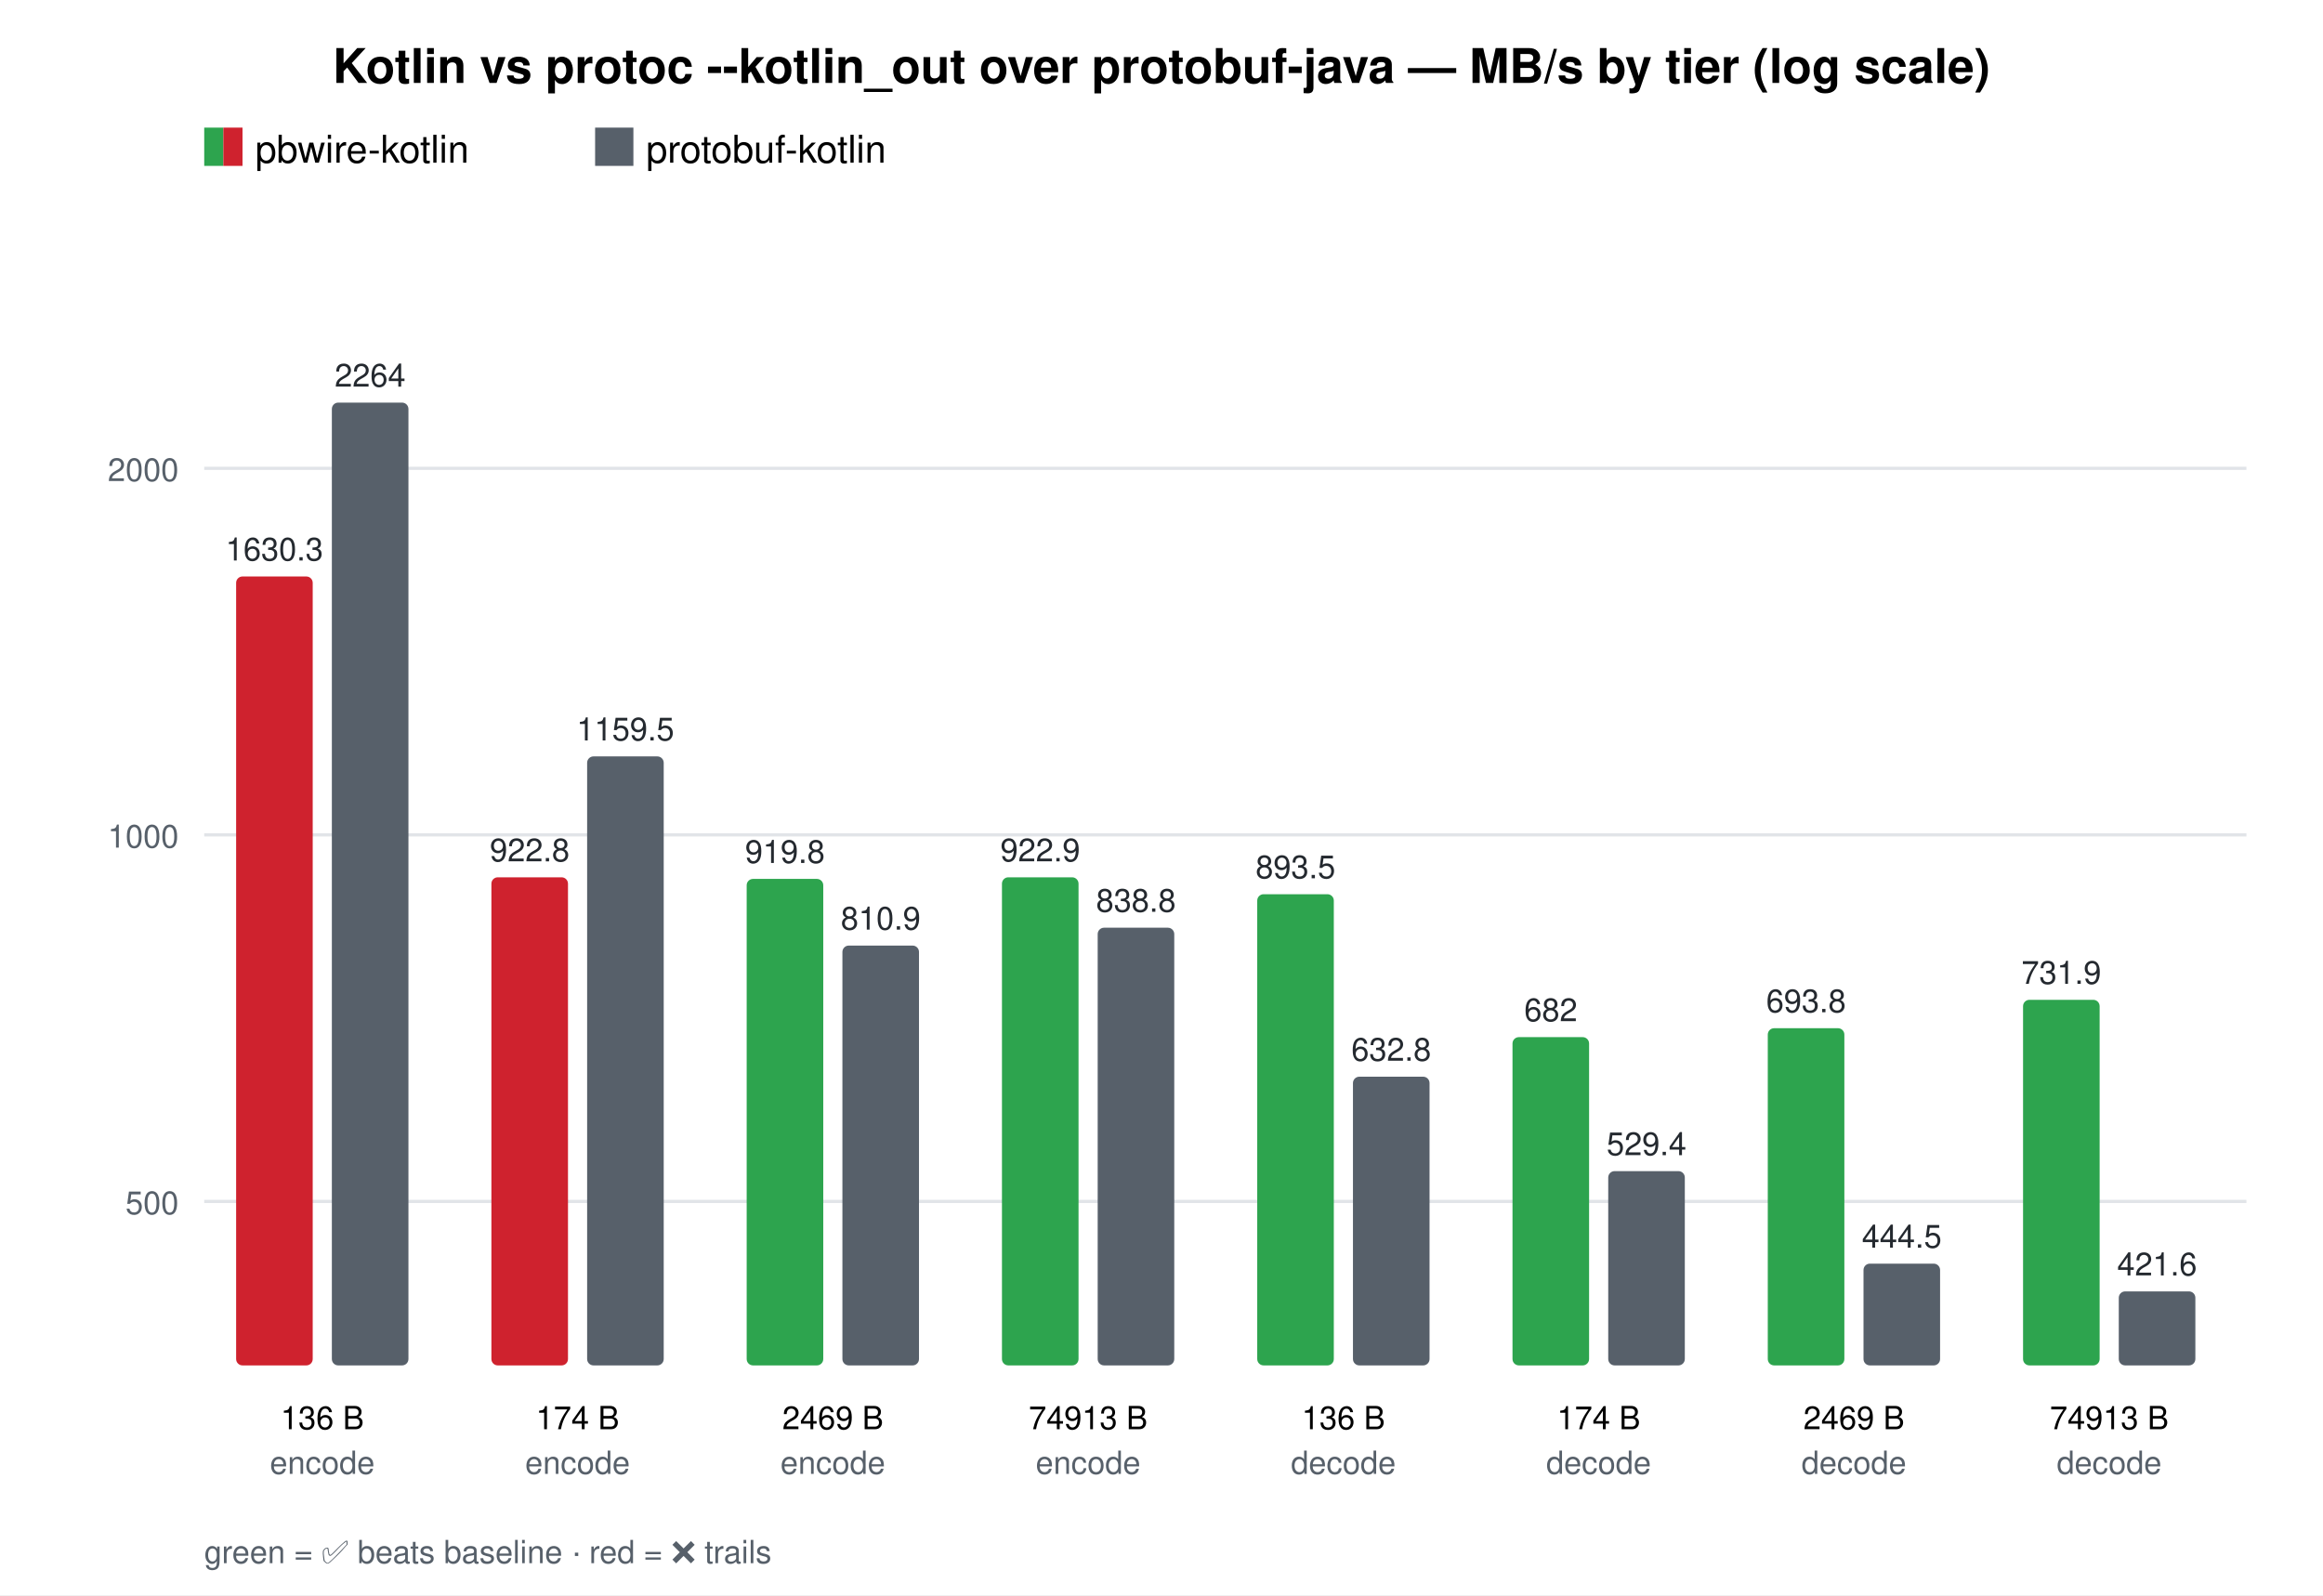
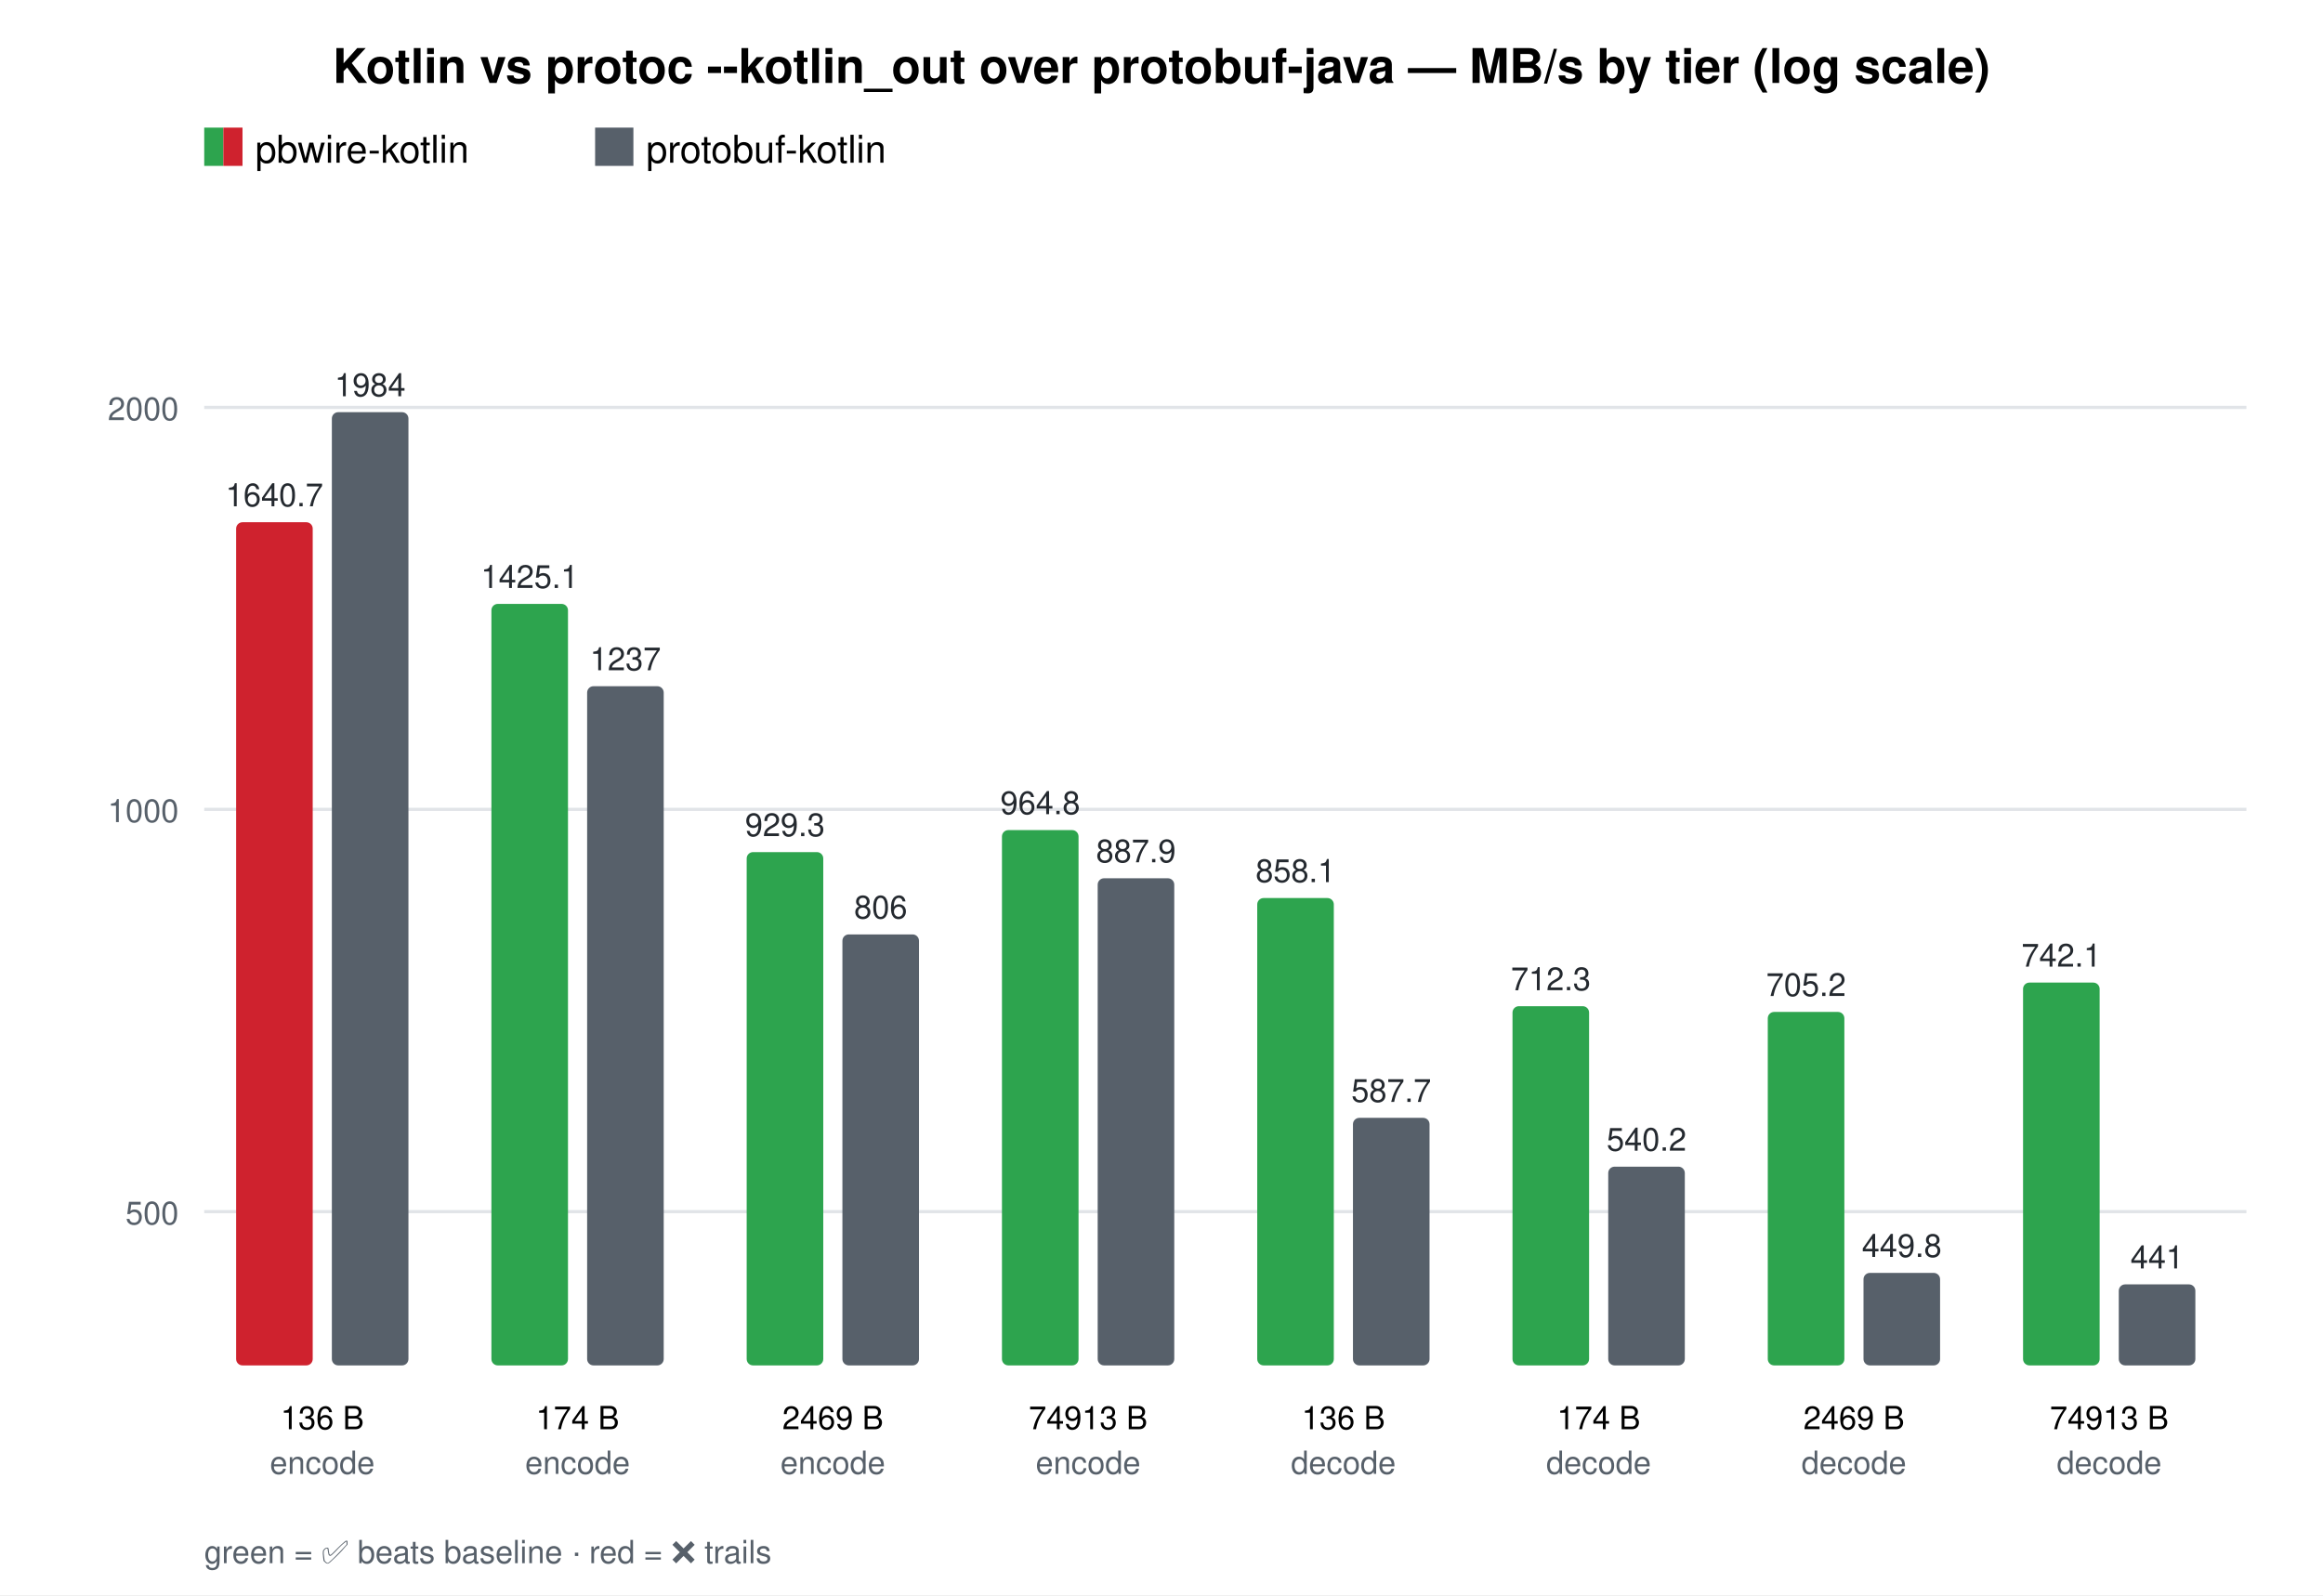
<svg xmlns="http://www.w3.org/2000/svg" width="728" height="500" font-family="Helvetica, Arial, sans-serif">
  <rect width="728" height="500" fill="#ffffff" />
  <text x="364.0" y="26" text-anchor="middle" font-size="15" font-weight="bold">Kotlin vs protoc --kotlin_out over protobuf-java — MB/s by tier (log scale)</text>
  <rect x="64" y="40" width="6" height="12" fill="#2da44e" />
  <rect x="70" y="40" width="6" height="12" fill="#cf222e" />
  <text x="80" y="51" font-size="12">pbwire-kotlin</text>
  <rect x="186.5" y="40" width="12" height="12" fill="#57606a" />
  <text x="202.5" y="51" font-size="12">protobuf-kotlin</text>
-   <line x1="64" y1="376.6" x2="704" y2="376.6" stroke="#e1e4e8" />
-   <text x="56" y="380.6" text-anchor="end" font-size="10" fill="#57606a">500</text>
-   <line x1="64" y1="261.7" x2="704" y2="261.7" stroke="#e1e4e8" />
-   <text x="56" y="265.7" text-anchor="end" font-size="10" fill="#57606a">1000</text>
-   <line x1="64" y1="146.8" x2="704" y2="146.8" stroke="#e1e4e8" />
-   <text x="56" y="150.8" text-anchor="end" font-size="10" fill="#57606a">2000</text>
+   <line x1="64" y1="379.8" x2="704" y2="379.8" stroke="#e1e4e8" />
+   <text x="56" y="383.8" text-anchor="end" font-size="10" fill="#57606a">500</text>
+   <line x1="64" y1="253.7" x2="704" y2="253.7" stroke="#e1e4e8" />
+   <text x="56" y="257.7" text-anchor="end" font-size="10" fill="#57606a">1000</text>
+   <line x1="64" y1="127.7" x2="704" y2="127.7" stroke="#e1e4e8" />
+   <text x="56" y="131.7" text-anchor="end" font-size="10" fill="#57606a">2000</text>
  <text x="101.0" y="448" text-anchor="middle" font-size="10">136 B</text>
  <text x="101.0" y="462" text-anchor="middle" font-size="10" fill="#57606a">encode</text>
-   <rect x="74.0" y="180.7" width="24" height="247.3" rx="2" fill="#cf222e" />
-   <text x="86.0" y="175.7" text-anchor="middle" font-size="10" fill="#24292f">1630.3</text>
-   <rect x="104.0" y="126.2" width="24" height="301.8" rx="2" fill="#57606a" />
-   <text x="116.0" y="121.2" text-anchor="middle" font-size="10" fill="#24292f">2264</text>
+   <rect x="74.0" y="163.7" width="24" height="264.3" rx="2" fill="#cf222e" />
+   <text x="86.0" y="158.7" text-anchor="middle" font-size="10" fill="#24292f">1640.7</text>
+   <rect x="104.0" y="129.2" width="24" height="298.8" rx="2" fill="#57606a" />
+   <text x="116.0" y="124.2" text-anchor="middle" font-size="10" fill="#24292f">1984</text>
  <text x="181.0" y="448" text-anchor="middle" font-size="10">174 B</text>
  <text x="181.0" y="462" text-anchor="middle" font-size="10" fill="#57606a">encode</text>
-   <rect x="154.0" y="275.0" width="24" height="153.0" rx="2" fill="#cf222e" />
-   <text x="166.0" y="270.0" text-anchor="middle" font-size="10" fill="#24292f">922.8</text>
-   <rect x="184.0" y="237.1" width="24" height="190.9" rx="2" fill="#57606a" />
-   <text x="196.0" y="232.1" text-anchor="middle" font-size="10" fill="#24292f">1159.5</text>
+   <rect x="154.0" y="189.3" width="24" height="238.7" rx="2" fill="#2da44e" />
+   <text x="166.0" y="184.3" text-anchor="middle" font-size="10" fill="#24292f">1425.1</text>
+   <rect x="184.0" y="215.1" width="24" height="212.9" rx="2" fill="#57606a" />
+   <text x="196.0" y="210.1" text-anchor="middle" font-size="10" fill="#24292f">1237</text>
  <text x="261.0" y="448" text-anchor="middle" font-size="10">2469 B</text>
  <text x="261.0" y="462" text-anchor="middle" font-size="10" fill="#57606a">encode</text>
-   <rect x="234.0" y="275.5" width="24" height="152.5" rx="2" fill="#2da44e" />
-   <text x="246.0" y="270.5" text-anchor="middle" font-size="10" fill="#24292f">919.8</text>
-   <rect x="264.0" y="296.4" width="24" height="131.6" rx="2" fill="#57606a" />
-   <text x="276.0" y="291.4" text-anchor="middle" font-size="10" fill="#24292f">810.9</text>
+   <rect x="234.0" y="267.1" width="24" height="160.9" rx="2" fill="#2da44e" />
+   <text x="246.0" y="262.1" text-anchor="middle" font-size="10" fill="#24292f">929.3</text>
+   <rect x="264.0" y="292.9" width="24" height="135.1" rx="2" fill="#57606a" />
+   <text x="276.0" y="287.9" text-anchor="middle" font-size="10" fill="#24292f">806</text>
  <text x="341.0" y="448" text-anchor="middle" font-size="10">74913 B</text>
  <text x="341.0" y="462" text-anchor="middle" font-size="10" fill="#57606a">encode</text>
-   <rect x="314.0" y="275.0" width="24" height="153.0" rx="2" fill="#2da44e" />
-   <text x="326.0" y="270.0" text-anchor="middle" font-size="10" fill="#24292f">922.9</text>
-   <rect x="344.0" y="290.8" width="24" height="137.2" rx="2" fill="#57606a" />
-   <text x="356.0" y="285.8" text-anchor="middle" font-size="10" fill="#24292f">838.8</text>
+   <rect x="314.0" y="260.2" width="24" height="167.8" rx="2" fill="#2da44e" />
+   <text x="326.0" y="255.2" text-anchor="middle" font-size="10" fill="#24292f">964.8</text>
+   <rect x="344.0" y="275.3" width="24" height="152.7" rx="2" fill="#57606a" />
+   <text x="356.0" y="270.3" text-anchor="middle" font-size="10" fill="#24292f">887.9</text>
  <text x="421.0" y="448" text-anchor="middle" font-size="10">136 B</text>
  <text x="421.0" y="462" text-anchor="middle" font-size="10" fill="#57606a">decode</text>
-   <rect x="394.0" y="280.3" width="24" height="147.7" rx="2" fill="#2da44e" />
-   <text x="406.0" y="275.3" text-anchor="middle" font-size="10" fill="#24292f">893.5</text>
-   <rect x="424.0" y="337.5" width="24" height="90.5" rx="2" fill="#57606a" />
-   <text x="436.0" y="332.5" text-anchor="middle" font-size="10" fill="#24292f">632.8</text>
+   <rect x="394.0" y="281.5" width="24" height="146.5" rx="2" fill="#2da44e" />
+   <text x="406.0" y="276.5" text-anchor="middle" font-size="10" fill="#24292f">858.1</text>
+   <rect x="424.0" y="350.4" width="24" height="77.6" rx="2" fill="#57606a" />
+   <text x="436.0" y="345.4" text-anchor="middle" font-size="10" fill="#24292f">587.7</text>
  <text x="501.0" y="448" text-anchor="middle" font-size="10">174 B</text>
  <text x="501.0" y="462" text-anchor="middle" font-size="10" fill="#57606a">decode</text>
-   <rect x="474.0" y="325.1" width="24" height="102.9" rx="2" fill="#2da44e" />
-   <text x="486.0" y="320.1" text-anchor="middle" font-size="10" fill="#24292f">682</text>
-   <rect x="504.0" y="367.1" width="24" height="60.9" rx="2" fill="#57606a" />
-   <text x="516.0" y="362.1" text-anchor="middle" font-size="10" fill="#24292f">529.4</text>
+   <rect x="474.0" y="315.4" width="24" height="112.6" rx="2" fill="#2da44e" />
+   <text x="486.0" y="310.4" text-anchor="middle" font-size="10" fill="#24292f">712.3</text>
+   <rect x="504.0" y="365.7" width="24" height="62.3" rx="2" fill="#57606a" />
+   <text x="516.0" y="360.7" text-anchor="middle" font-size="10" fill="#24292f">540.2</text>
  <text x="581.0" y="448" text-anchor="middle" font-size="10">2469 B</text>
  <text x="581.0" y="462" text-anchor="middle" font-size="10" fill="#57606a">decode</text>
-   <rect x="554.0" y="322.3" width="24" height="105.7" rx="2" fill="#2da44e" />
-   <text x="566.0" y="317.3" text-anchor="middle" font-size="10" fill="#24292f">693.8</text>
-   <rect x="584.0" y="396.1" width="24" height="31.9" rx="2" fill="#57606a" />
-   <text x="596.0" y="391.1" text-anchor="middle" font-size="10" fill="#24292f">444.5</text>
+   <rect x="554.0" y="317.2" width="24" height="110.8" rx="2" fill="#2da44e" />
+   <text x="566.0" y="312.2" text-anchor="middle" font-size="10" fill="#24292f">705.2</text>
+   <rect x="584.0" y="399.0" width="24" height="29.0" rx="2" fill="#57606a" />
+   <text x="596.0" y="394.0" text-anchor="middle" font-size="10" fill="#24292f">449.8</text>
  <text x="661.0" y="448" text-anchor="middle" font-size="10">74913 B</text>
  <text x="661.0" y="462" text-anchor="middle" font-size="10" fill="#57606a">decode</text>
-   <rect x="634.0" y="313.4" width="24" height="114.6" rx="2" fill="#2da44e" />
-   <text x="646.0" y="308.4" text-anchor="middle" font-size="10" fill="#24292f">731.9</text>
-   <rect x="664.0" y="404.8" width="24" height="23.2" rx="2" fill="#57606a" />
-   <text x="676.0" y="399.8" text-anchor="middle" font-size="10" fill="#24292f">421.6</text>
+   <rect x="634.0" y="308.0" width="24" height="120.0" rx="2" fill="#2da44e" />
+   <text x="646.0" y="303.0" text-anchor="middle" font-size="10" fill="#24292f">742.1</text>
+   <rect x="664.0" y="402.6" width="24" height="25.4" rx="2" fill="#57606a" />
+   <text x="676.0" y="397.6" text-anchor="middle" font-size="10" fill="#24292f">441</text>
  <text x="64" y="490" font-size="10" fill="#57606a">green = ✅ beats baseline · red = ❌ trails</text>
</svg>
